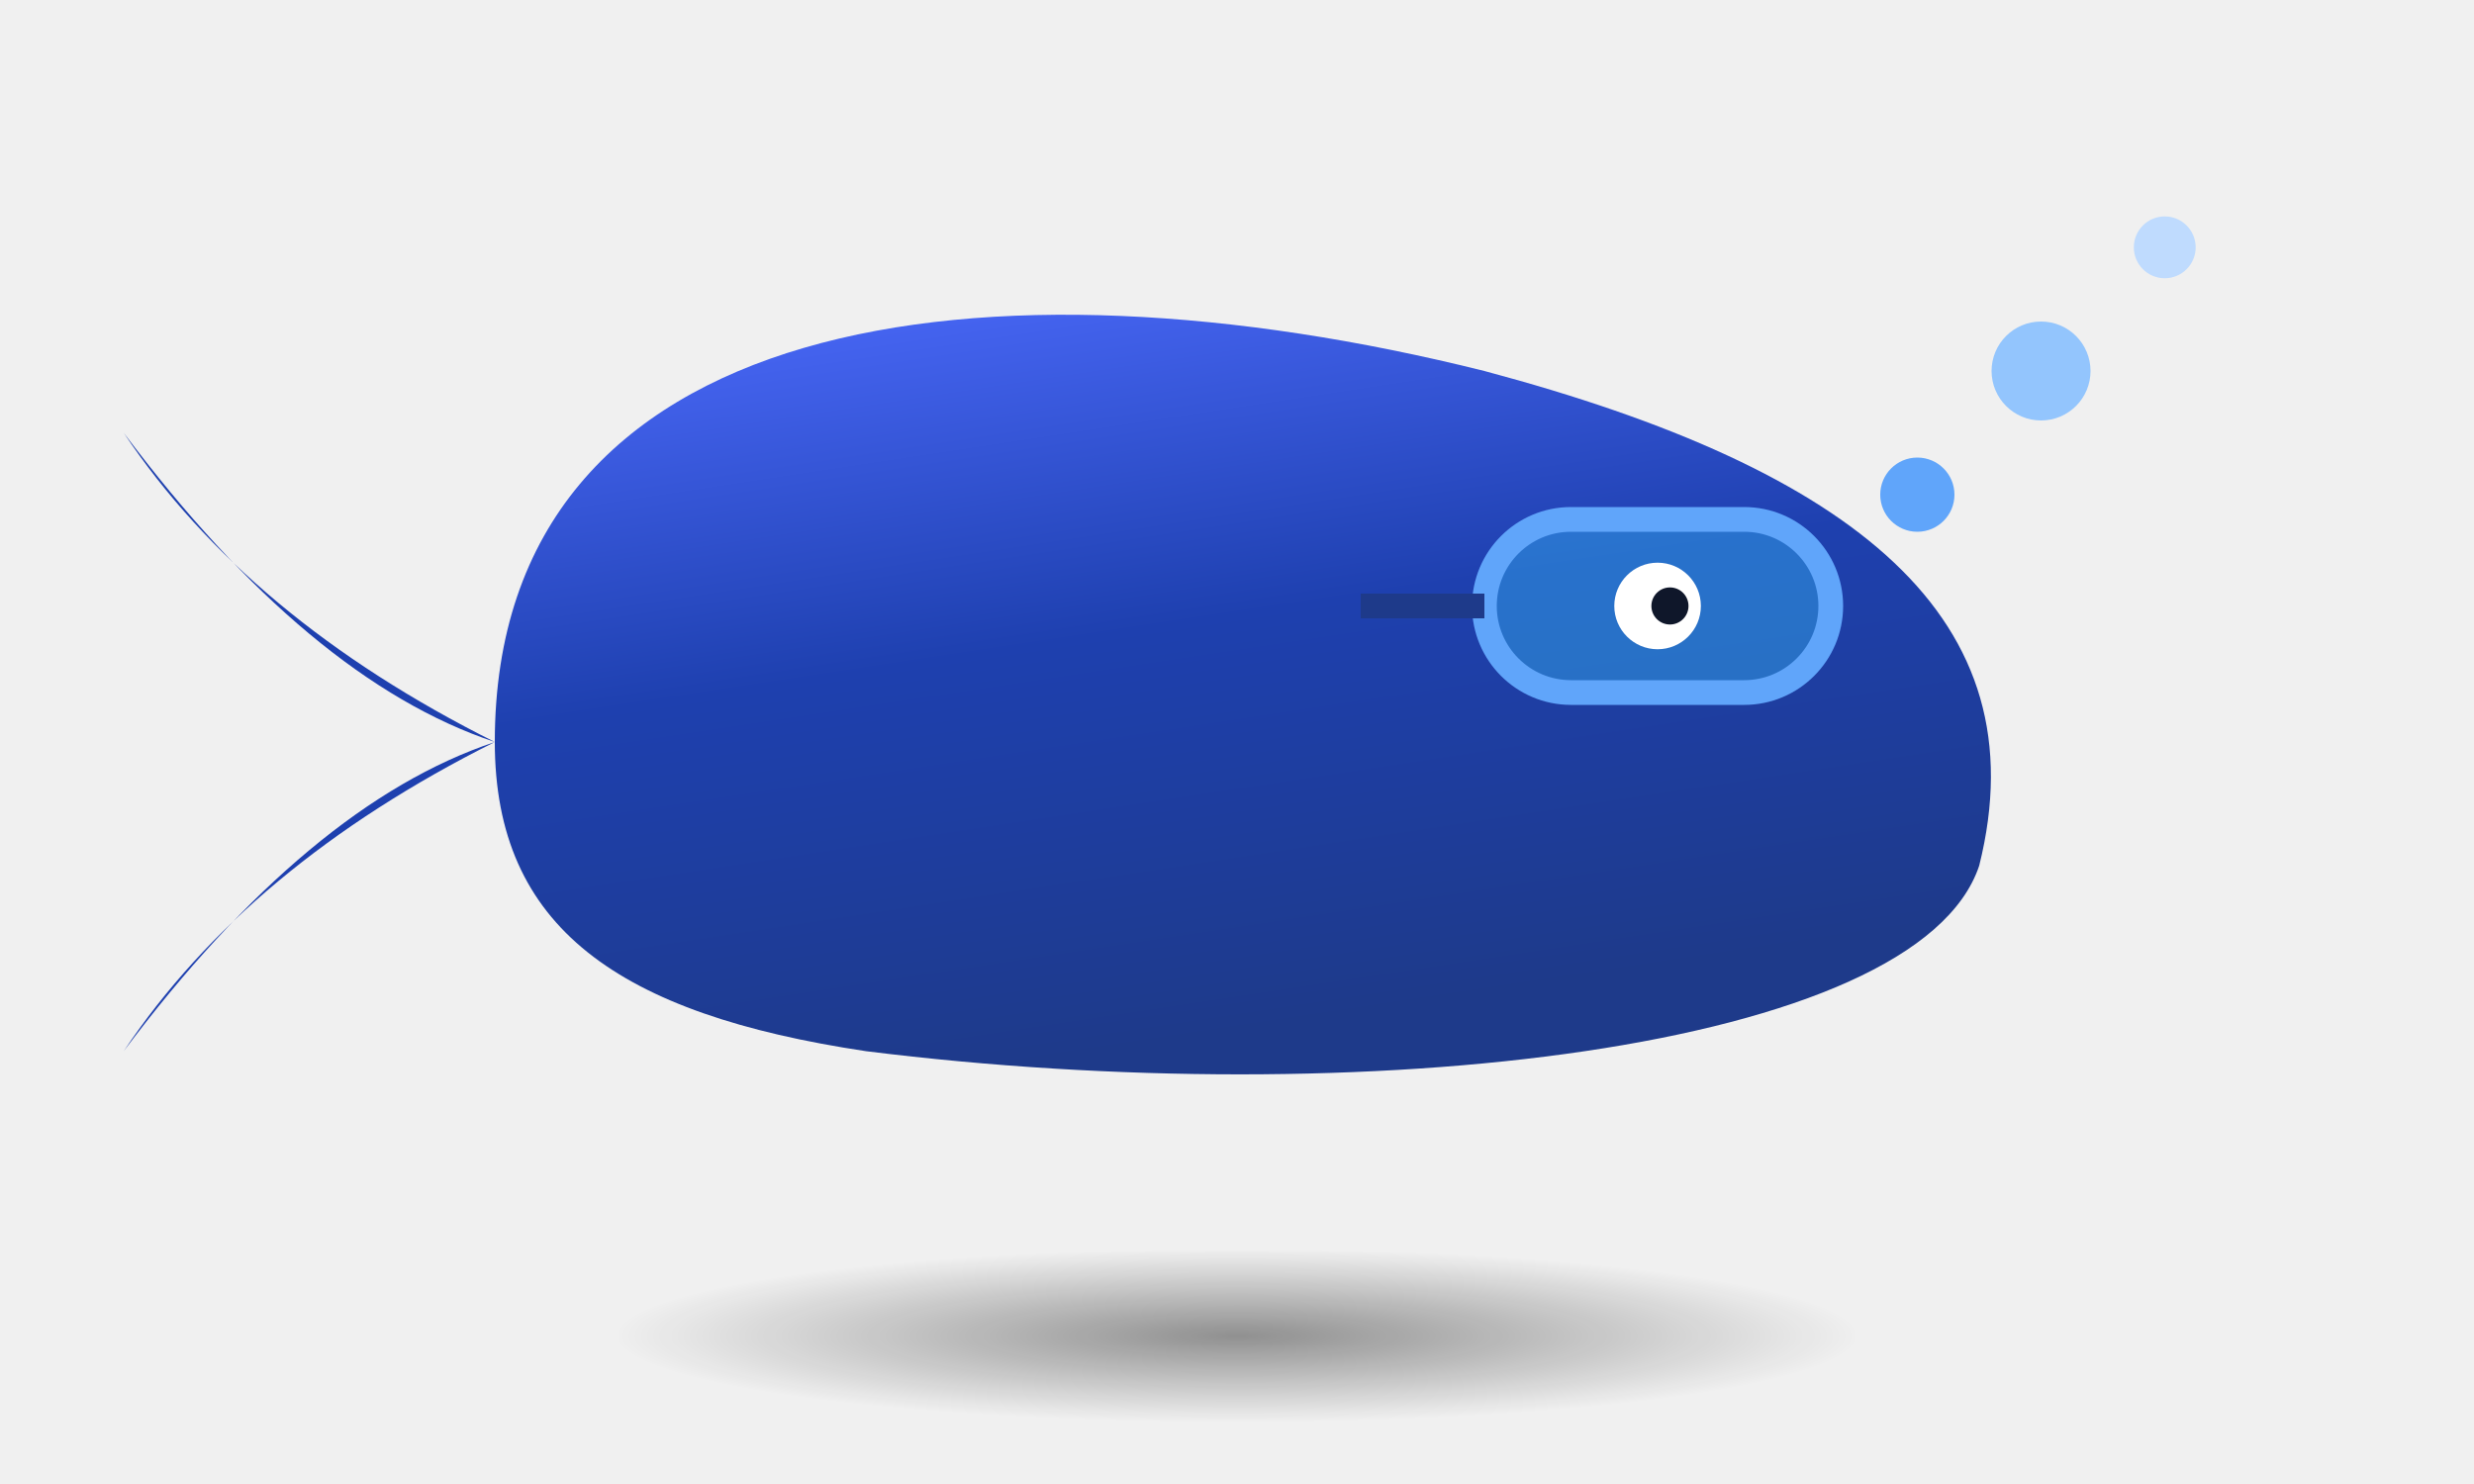
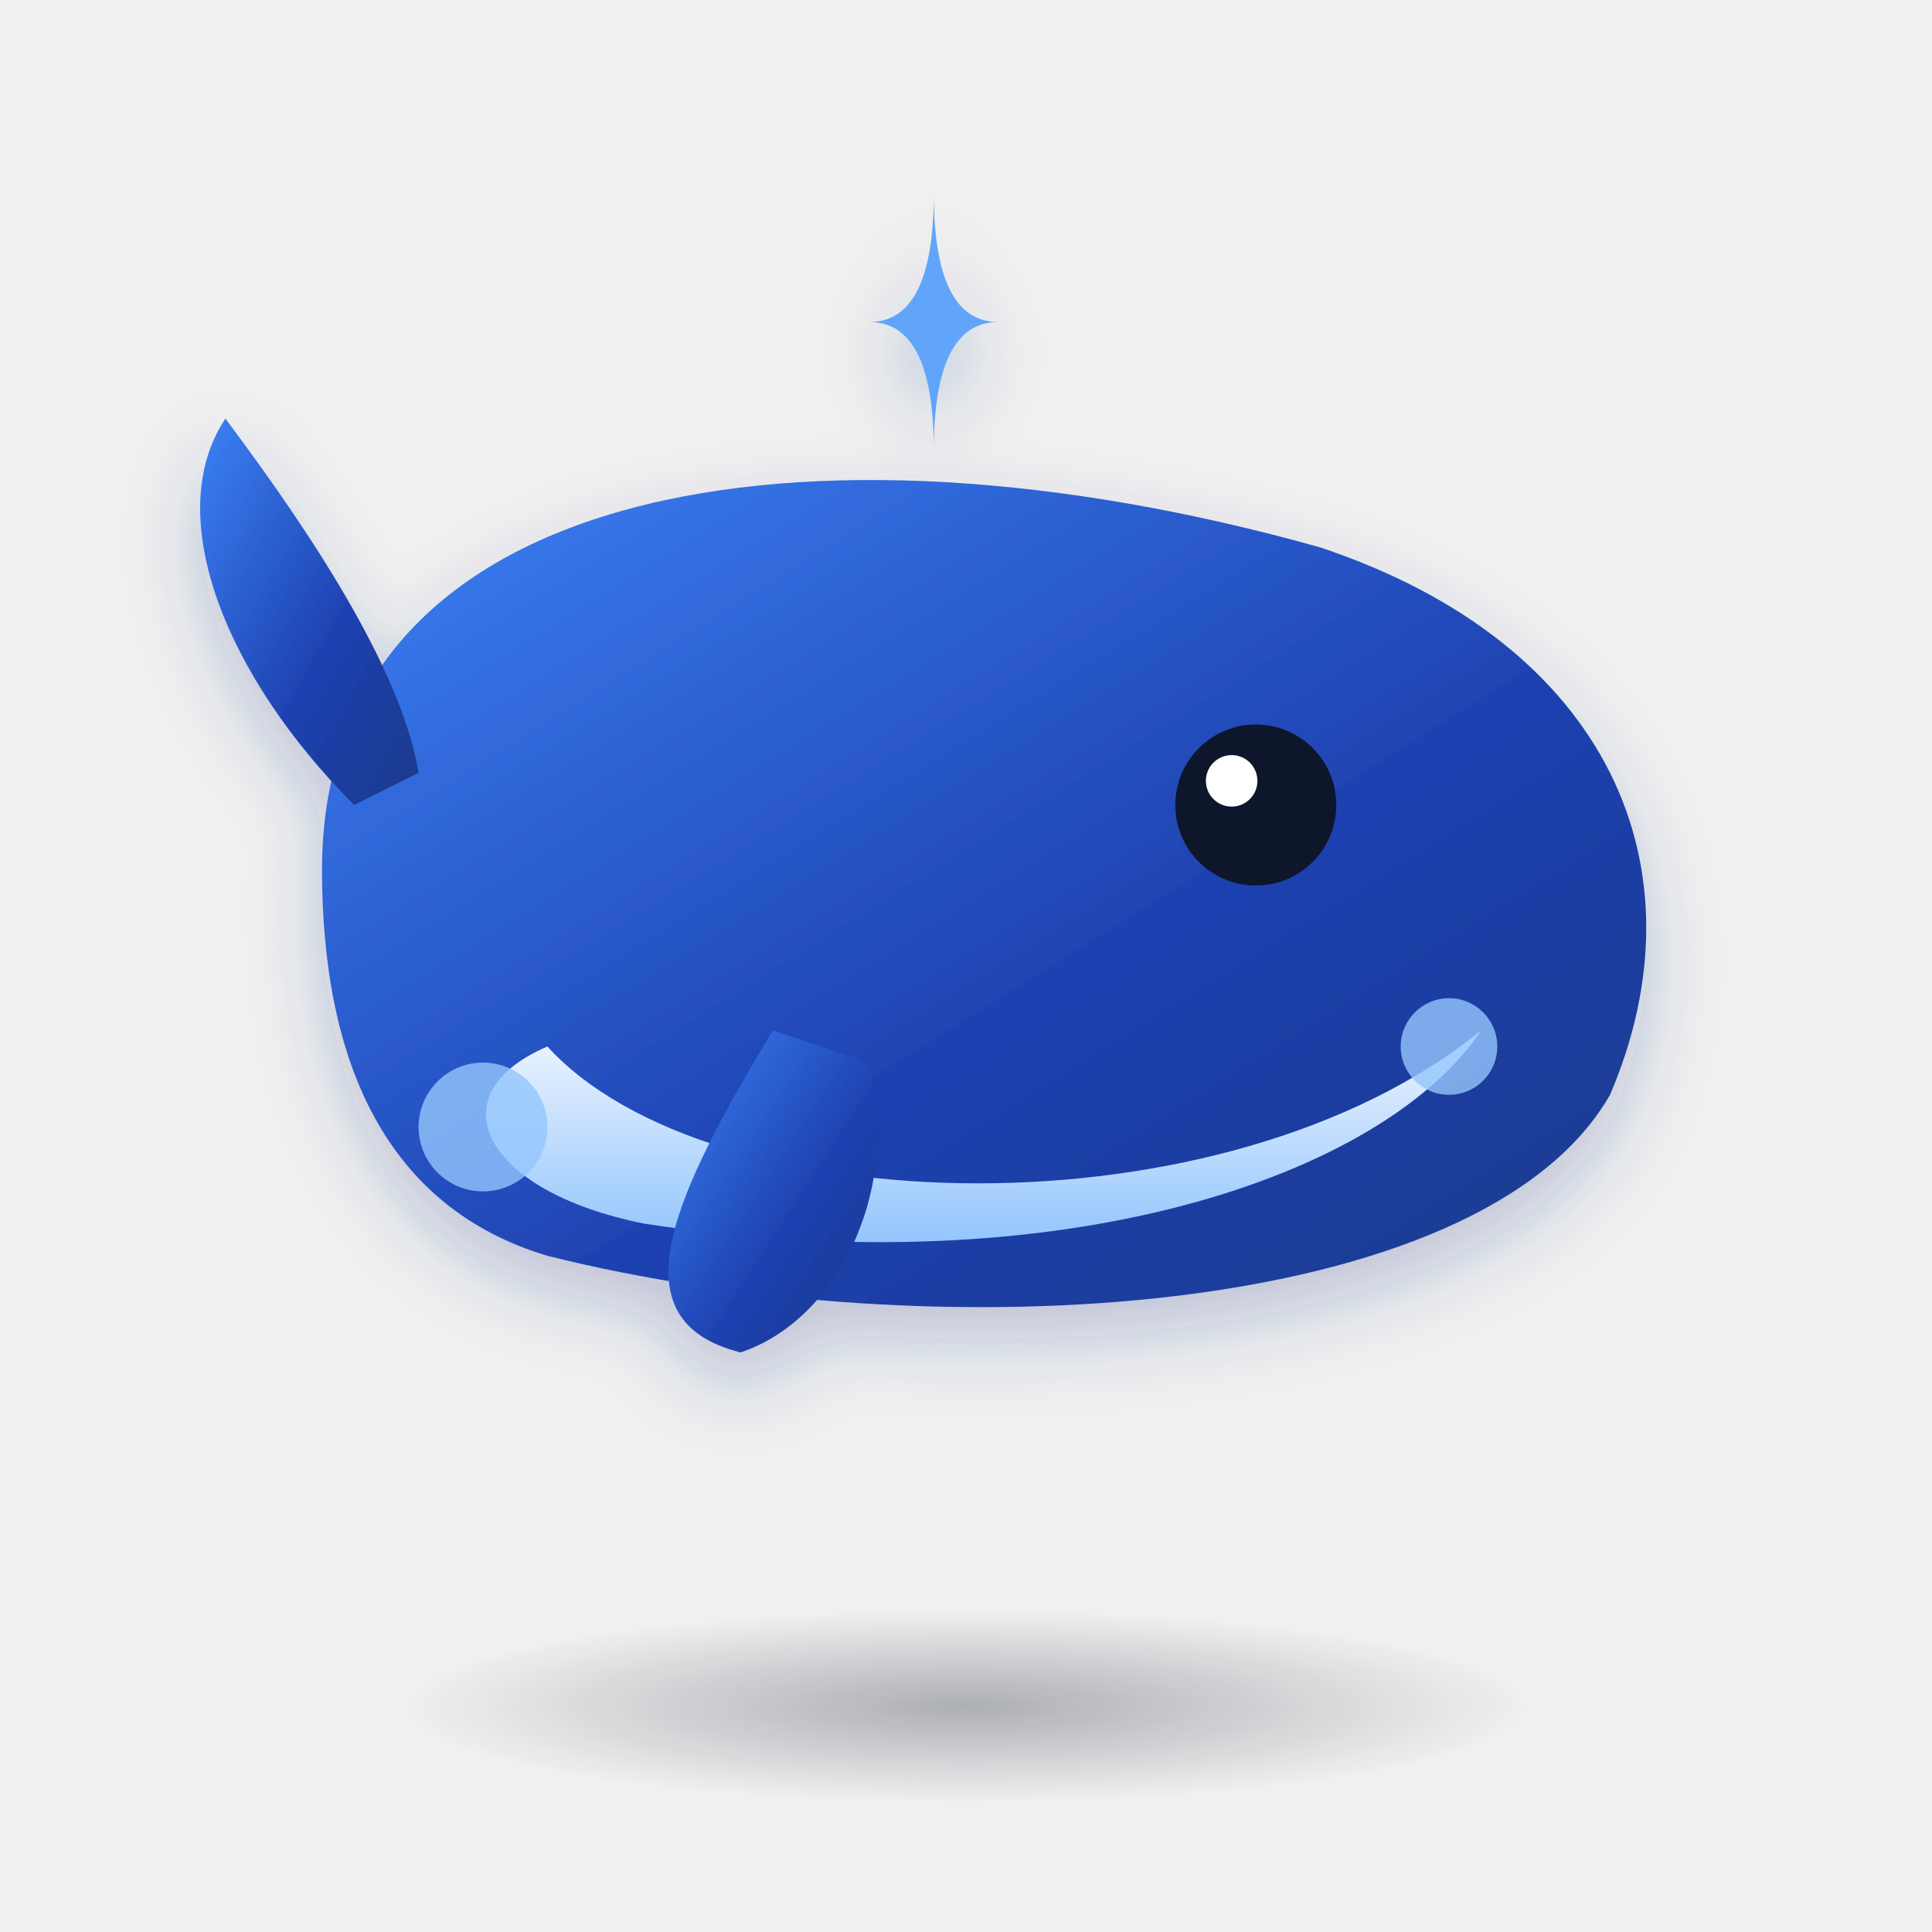
- <svg xmlns="http://www.w3.org/2000/svg" viewBox="0 0 200 120" width="280" height="168">
+ <svg xmlns="http://www.w3.org/2000/svg" viewBox="0 0 120 120" role="img" aria-labelledby="deepseek-diving-title deepseek-diving-desc">
  <defs>
-     <linearGradient id="dsBodyGrad" x1="0" y1="0" x2="0.3" y2="1">
-       <stop offset="0%" stop-color="#4D6BFE" />
-       <stop offset="50%" stop-color="#1E40AF" />
-       <stop offset="100%" stop-color="#1E3A8A" />
+     <linearGradient id="deepseek-diving-body-gradient" x1="0" y1="0" x2="1" y2="1">
+       <stop offset="0" stop-color="#3B82F6" />
+       <stop offset="0.6" stop-color="#1E40AF" />
+       <stop offset="1" stop-color="#1E3A8A" />
    </linearGradient>
-     <radialGradient id="dsShadowGrad" cx="50%" cy="50%" r="50%">
-       <stop offset="0%" stop-color="#000000" stop-opacity="0.4" />
-       <stop offset="100%" stop-color="#000000" stop-opacity="0" />
+     <linearGradient id="deepseek-diving-belly-gradient" x1="0" y1="0" x2="0" y2="1">
+       <stop offset="0" stop-color="#EFF6FF" />
+       <stop offset="1" stop-color="#93C5FD" />
+     </linearGradient>
+     <radialGradient id="deepseek-diving-shadow-gradient" cx="50%" cy="50%" r="50%">
+       <stop offset="0" stop-color="#0F172A" stop-opacity="0.3" />
+       <stop offset="1" stop-color="#0F172A" stop-opacity="0" />
    </radialGradient>
+     <filter id="deepseek-diving-soft-shadow" x="-20%" y="-20%" width="140%" height="150%">
+       <feDropShadow dx="0" dy="2" stdDeviation="2.2" flood-color="#1E3A8A" flood-opacity="0.25" />
+     </filter>
  </defs>
  <style>
-     .whale-dive {
-       animation: dive-anim 4s infinite ease-in-out alternate;
+     .deepseek-diving-shadow {
+       animation: deepseek-diving-shadow-scale 3.2s ease-in-out infinite;
+       transform-box: view-box;
+       transform-origin: 60px 106px;
    }
-     @keyframes dive-anim {
-       0% { transform: translateY(0px) rotate(-4deg); }
-       100% { transform: translateY(-10px) rotate(4deg); }
+     .deepseek-diving-character {
+       animation: deepseek-diving-whale-dive 3.2s ease-in-out infinite;
+       transform-box: view-box;
+       transform-origin: 60px 60px;
    }
-     .bubble-float {
-       animation: bubble-up 2.5s infinite linear;
+     .deepseek-diving-bubble-1 {
+       animation: deepseek-diving-bubble-float 2.5s ease-in-out infinite;
+       transform-box: view-box;
+       transform-origin: 30px 70px;
    }
-     @keyframes bubble-up {
-       0% { transform: translateY(0); opacity: 1; }
-       100% { transform: translateY(-30px); opacity: 0; }
+     .deepseek-diving-bubble-2 {
+       animation: deepseek-diving-bubble-float 2.5s ease-in-out 1.2s infinite;
+       transform-box: view-box;
+       transform-origin: 90px 65px;
+     }
+     @keyframes deepseek-diving-shadow-scale {
+       0%, 100% { transform: scaleX(1); opacity: .3; }
+       50% { transform: scaleX(.75); opacity: .18; }
+     }
+     @keyframes deepseek-diving-whale-dive {
+       0%, 100% { transform: translateY(0) rotate(0deg); }
+       50% { transform: translateY(10px) rotate(4deg); }
+     }
+     @keyframes deepseek-diving-bubble-float {
+       0% { transform: translate(0, 0) scale(0.6); opacity: 0; }
+       30% { opacity: 0.9; }
+       80% { transform: translate(0, -25px) scale(1.1); opacity: 0.6; }
+       100% { transform: translate(0, -35px) scale(1.2); opacity: 0; }
+     }
+     @media (prefers-reduced-motion: reduce) {
+       [data-animated] { animation: none !important; }
    }
  </style>
-   <ellipse cx="100" cy="108" rx="50" ry="7" fill="url(#dsShadowGrad)" />
-   <g class="whale-dive">
-     <path d="M 40 60 C 40 25 80 20 120 30 C 150 38 165 50 160 70 C 155 85 110 90 70 85 C 50 82 40 75 40 60 Z" fill="url(#dsBodyGrad)" />
-     <path d="M 40 60 Q 20 50 10 35 Q 25 55 40 60 Q 25 65 10 85 Q 20 70 40 60 Z" fill="#1E40AF" />
-     <rect x="120" y="42" width="28" height="14" rx="7" fill="rgba(56, 189, 248, 0.4)" stroke="#60A5FA" stroke-width="2" />
-     <line x1="120" y1="49" x2="110" y2="49" stroke="#1E3A8A" stroke-width="2" />
-     <circle cx="134" cy="49" r="3.5" fill="#FFFFFF" />
-     <circle cx="135" cy="49" r="1.5" fill="#0F172A" />
-     <circle cx="155" cy="40" r="3" fill="#60A5FA" class="bubble-float" />
-     <circle cx="165" cy="30" r="4" fill="#93C5FD" class="bubble-float" style="animation-delay: 0.8s;" />
-     <circle cx="175" cy="20" r="2.5" fill="#BFDBFE" class="bubble-float" style="animation-delay: 1.4s;" />
+   <ellipse class="deepseek-diving-shadow" data-animated="true" cx="60" cy="106" rx="35" ry="6" fill="url(#deepseek-diving-shadow-gradient)" />
+   <g class="deepseek-diving-character" data-animated="true" filter="url(#deepseek-diving-soft-shadow)">
+     <path d="M20 54 C20 30 50 25 82 34 C100 40 106 54 100 68 C92 82 58 84 34 78 C24 75 20 66 20 54 Z" fill="url(#deepseek-diving-body-gradient)" />
+     <path d="M34 65 C44 76 76 77 92 64 C86 73 66 80 40 76 C30 74 27 68 34 65 Z" fill="url(#deepseek-diving-belly-gradient)" />
+     <path d="M22 50 C14 42 10 32 14 26 C20 34 25 42 26 48 Z" fill="url(#deepseek-diving-body-gradient)" />
+     <path d="M48 64 C42 74 38 82 46 84 C52 82 56 74 54 66 Z" fill="url(#deepseek-diving-body-gradient)" />
+     <circle cx="78" cy="50" r="5" fill="#0F172A" />
+     <circle cx="76.5" cy="48.5" r="1.6" fill="#FFFFFF" />
+     <path d="M58 28 Q58 20 62 20 Q58 20 58 12 Q58 20 54 20 Q58 20 58 28 Z" fill="#60A5FA" />
  </g>
+   <circle class="deepseek-diving-bubble-1" data-animated="true" cx="30" cy="70" r="4" fill="#93C5FD" opacity="0.8" />
+   <circle class="deepseek-diving-bubble-2" data-animated="true" cx="90" cy="65" r="3" fill="#93C5FD" opacity="0.8" />
</svg>
